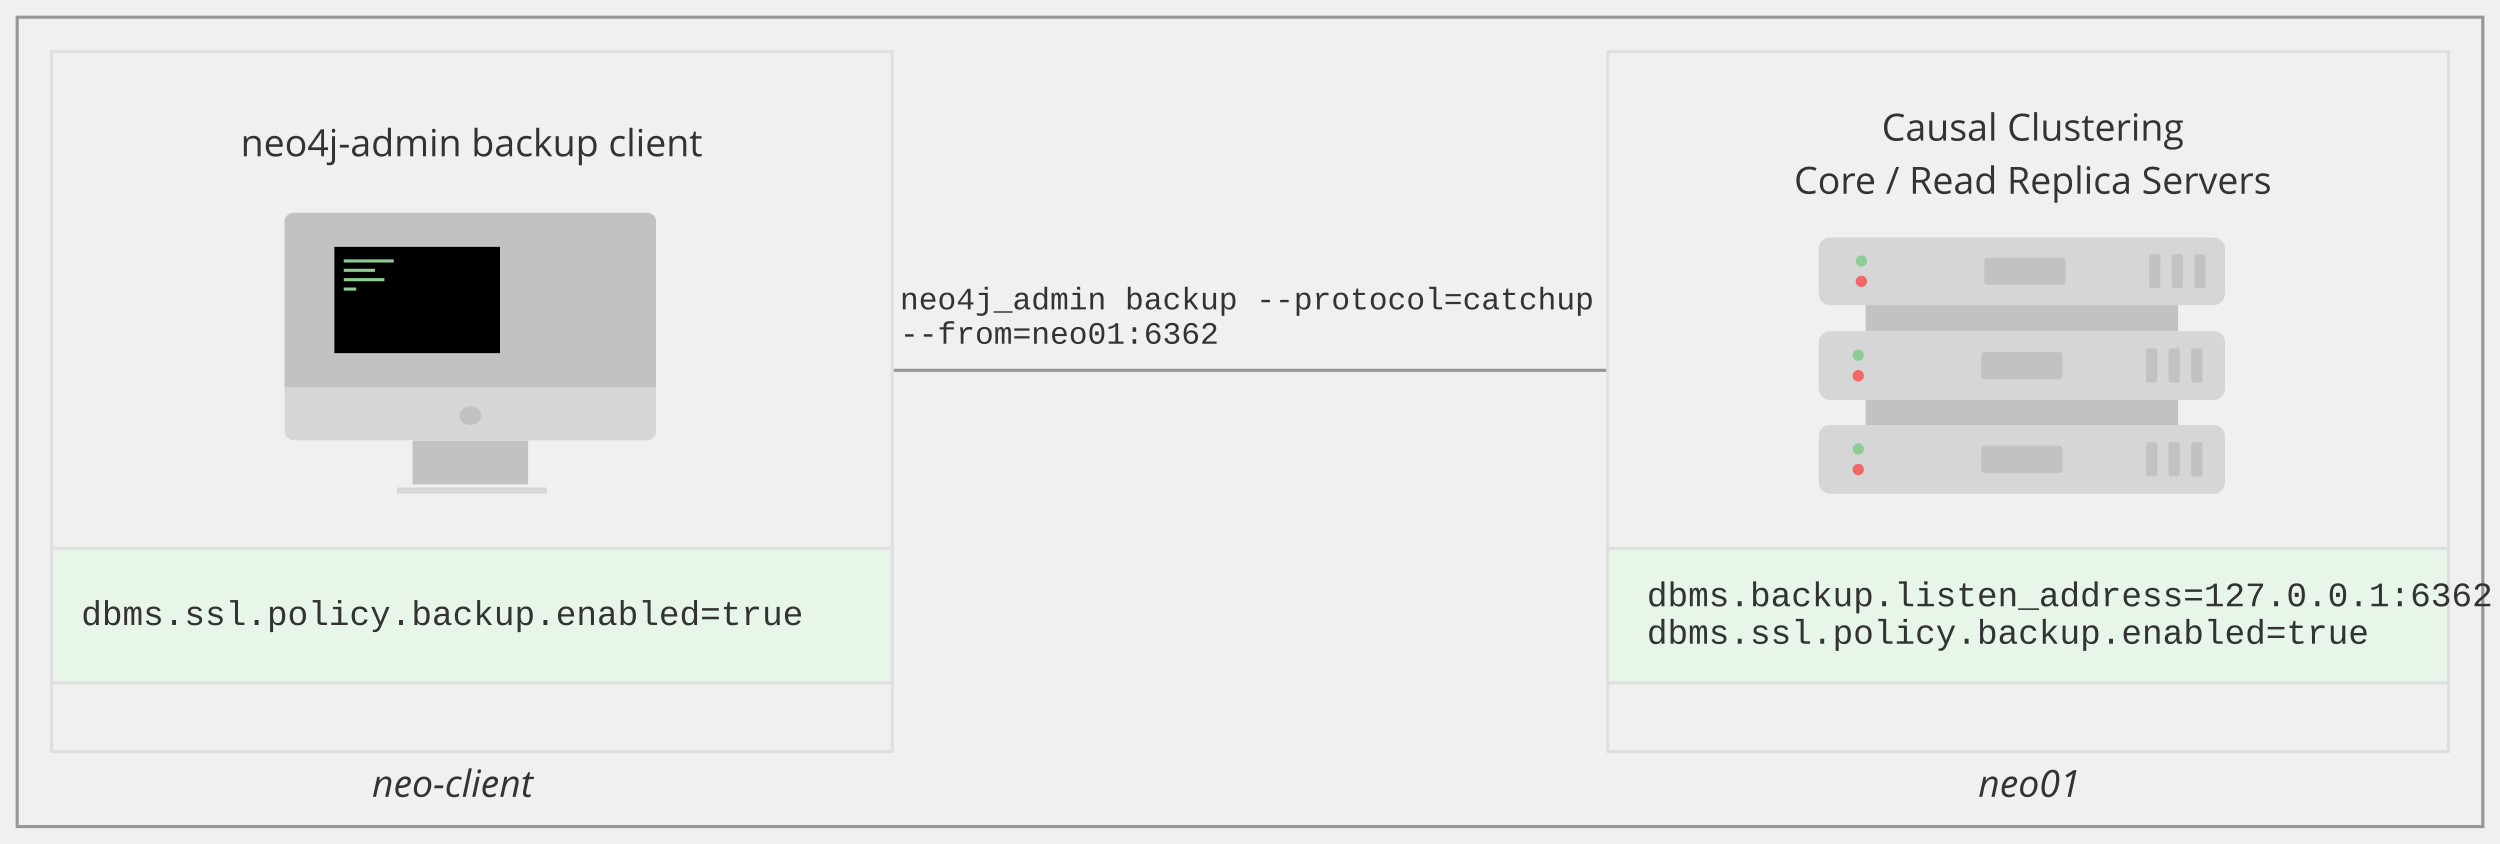
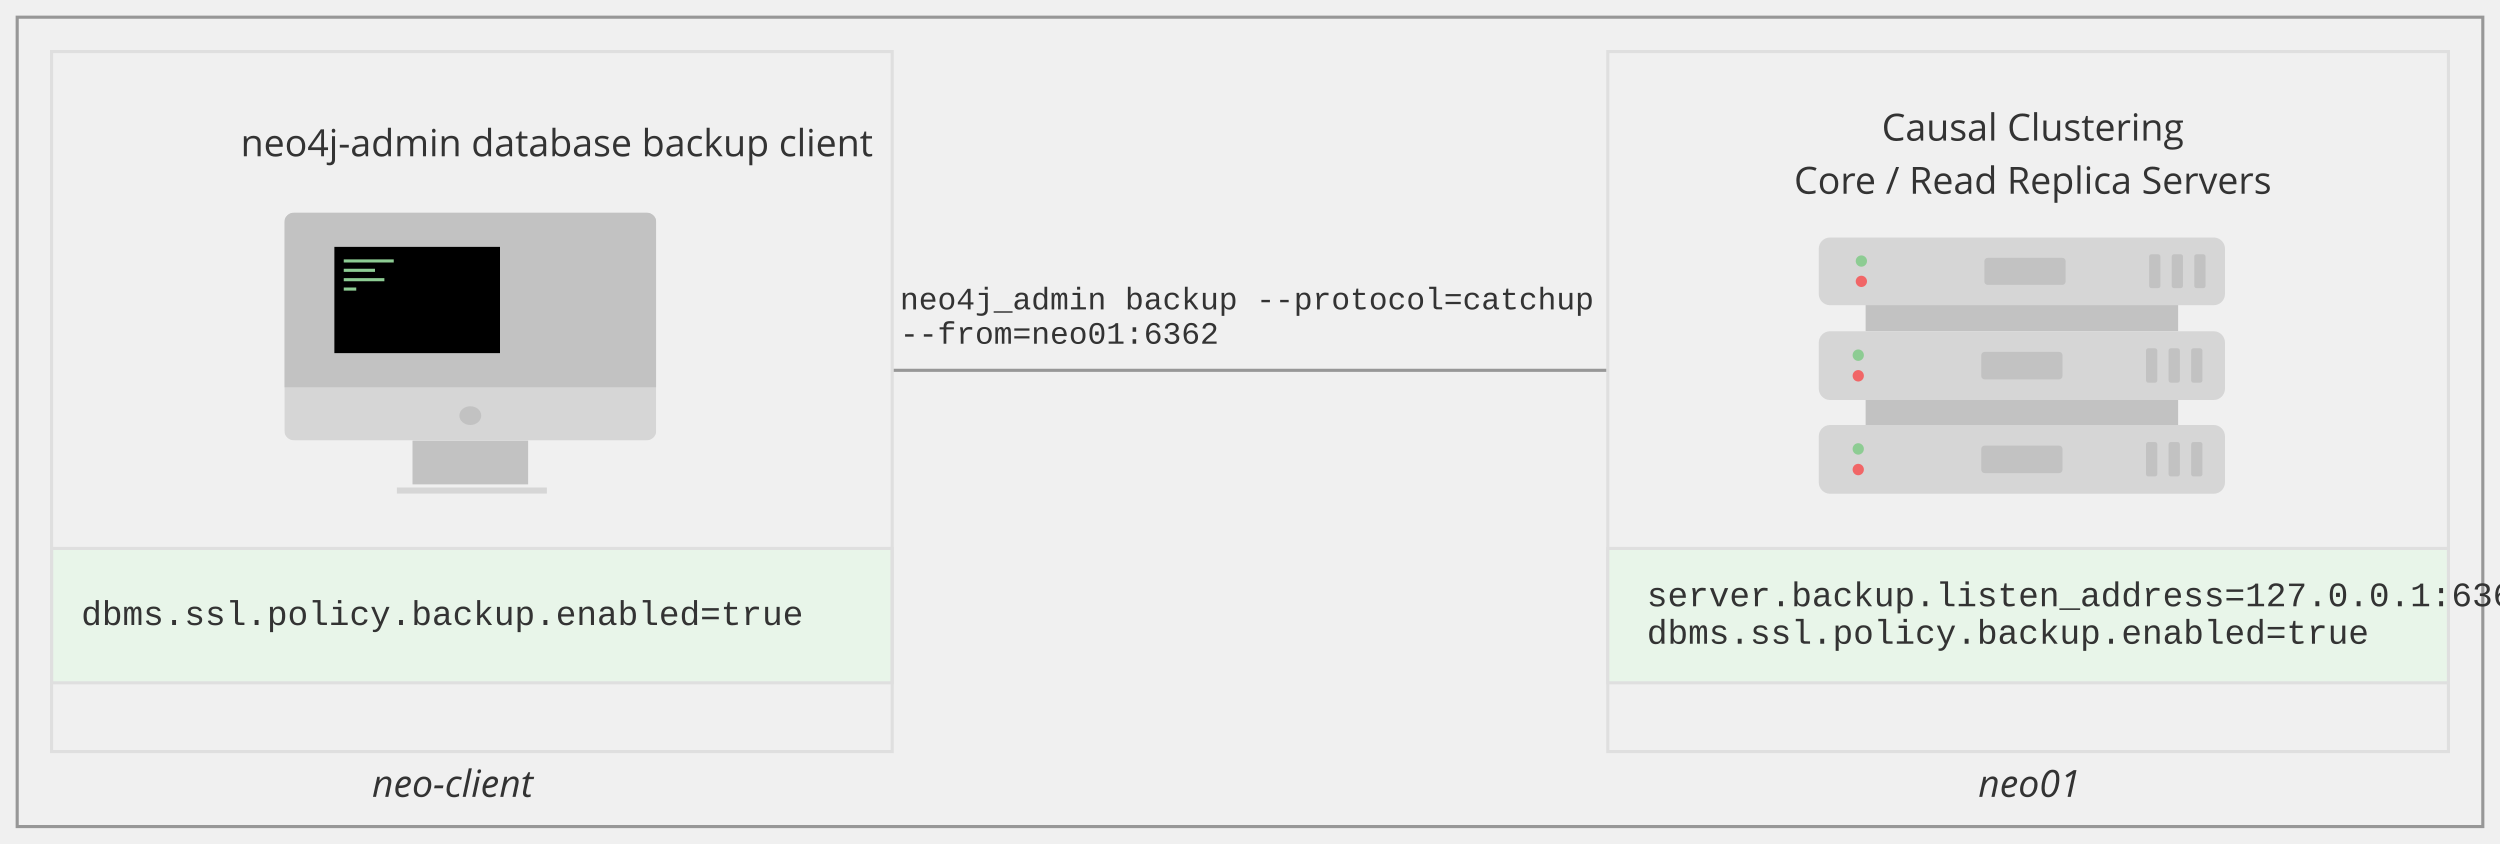
<svg xmlns="http://www.w3.org/2000/svg" xmlns:xlink="http://www.w3.org/1999/xlink" width="800px" height="270px" viewBox="0 0 800 270" version="1.1">
  <defs>
    <polygon id="path-1" points="0 0 119 0 119 72.962 0 72.962" />
    <polygon id="path-3" points="0 0 119 0 119 56 0 56" />
    <polygon id="path-5" points="0 90 119 90 119 0 0 0" />
  </defs>
  <g id="backup-backup_address" stroke="none" stroke-width="1" fill="none" fill-rule="evenodd">
    <rect id="Rectangle-45" stroke="#979797" x="5.5" y="5.5" width="789" height="259" />
    <rect id="Rectangle-15" fill="#C2C2C2" x="597" y="127" width="100" height="9" />
    <rect id="Rectangle-15" fill="#C2C2C2" x="597" y="97" width="100" height="9" />
    <g id="Page-1-Copy-2" transform="translate(582, 136)">
      <path d="M126.389,22 L3.611,22 C1.616,22 0,20.359 0,18.333 L0,3.667 C0,1.641 1.616,0 3.611,0 L126.389,0 C128.384,0 130,1.641 130,3.667 L130,18.333 C130,20.359 128.384,22 126.389,22" id="Fill-1" fill="#D6D6D6" />
      <path d="M14.444,14.254 C14.444,15.267 13.636,16.087 12.639,16.087 C11.642,16.087 10.833,15.267 10.833,14.254 C10.833,13.241 11.642,12.421 12.639,12.421 C13.636,12.421 14.444,13.241 14.444,14.254" id="Fill-3" fill="#F16667" />
      <path d="M14.444,7.654 C14.444,8.667 13.636,9.488 12.639,9.488 C11.642,9.488 10.833,8.667 10.833,7.654 C10.833,6.641 11.642,5.821 12.639,5.821 C13.636,5.821 14.444,6.641 14.444,7.654" id="Fill-5" fill="#8DCC93" />
      <path d="M107.611,16.454 L105.444,16.454 C105.045,16.454 104.722,16.126 104.722,15.721 L104.722,6.188 C104.722,5.782 105.045,5.454 105.444,5.454 L107.611,5.454 C108.01,5.454 108.333,5.782 108.333,6.188 L108.333,15.721 C108.333,16.126 108.01,16.454 107.611,16.454" id="Fill-7" fill="#C2C2C2" />
      <path d="M114.831,16.454 L112.67,16.454 C112.269,16.454 111.945,16.125 111.945,15.718 L111.945,6.19 C111.945,5.783 112.269,5.454 112.67,5.454 L114.831,5.454 C115.231,5.454 115.556,5.783 115.556,6.19 L115.556,15.718 C115.556,16.125 115.231,16.454 114.831,16.454" id="Fill-9" fill="#C2C2C2" />
      <path d="M122.059,16.454 L119.885,16.454 C119.488,16.454 119.167,16.128 119.167,15.725 L119.167,6.184 C119.167,5.78 119.488,5.454 119.885,5.454 L122.059,5.454 C122.456,5.454 122.778,5.78 122.778,6.184 L122.778,15.725 C122.778,16.128 122.456,16.454 122.059,16.454" id="Fill-11" fill="#C2C2C2" />
      <path d="M78,7.697 L78,14.303 C78,14.909 77.516,15.4 76.92,15.4 L53.08,15.4 C52.484,15.4 52,14.909 52,14.303 L52,7.697 C52,7.091 52.484,6.6 53.08,6.6 L76.92,6.6 C77.516,6.6 78,7.091 78,7.697" id="Fill-13" fill="#C2C2C2" />
    </g>
    <g id="Page-1-Copy-2" transform="translate(582, 106)">
      <path d="M126.389,22 L3.611,22 C1.616,22 0,20.359 0,18.333 L0,3.667 C0,1.641 1.616,0 3.611,0 L126.389,0 C128.384,0 130,1.641 130,3.667 L130,18.333 C130,20.359 128.384,22 126.389,22" id="Fill-1" fill="#D6D6D6" />
      <path d="M14.444,14.254 C14.444,15.267 13.636,16.087 12.639,16.087 C11.642,16.087 10.833,15.267 10.833,14.254 C10.833,13.241 11.642,12.421 12.639,12.421 C13.636,12.421 14.444,13.241 14.444,14.254" id="Fill-3" fill="#F16667" />
      <path d="M14.444,7.654 C14.444,8.667 13.636,9.488 12.639,9.488 C11.642,9.488 10.833,8.667 10.833,7.654 C10.833,6.641 11.642,5.821 12.639,5.821 C13.636,5.821 14.444,6.641 14.444,7.654" id="Fill-5" fill="#8DCC93" />
      <path d="M107.611,16.454 L105.444,16.454 C105.045,16.454 104.722,16.126 104.722,15.721 L104.722,6.188 C104.722,5.782 105.045,5.454 105.444,5.454 L107.611,5.454 C108.01,5.454 108.333,5.782 108.333,6.188 L108.333,15.721 C108.333,16.126 108.01,16.454 107.611,16.454" id="Fill-7" fill="#C2C2C2" />
      <path d="M114.831,16.454 L112.67,16.454 C112.269,16.454 111.945,16.125 111.945,15.718 L111.945,6.19 C111.945,5.783 112.269,5.454 112.67,5.454 L114.831,5.454 C115.231,5.454 115.556,5.783 115.556,6.19 L115.556,15.718 C115.556,16.125 115.231,16.454 114.831,16.454" id="Fill-9" fill="#C2C2C2" />
      <path d="M122.059,16.454 L119.885,16.454 C119.488,16.454 119.167,16.128 119.167,15.725 L119.167,6.184 C119.167,5.78 119.488,5.454 119.885,5.454 L122.059,5.454 C122.456,5.454 122.778,5.78 122.778,6.184 L122.778,15.725 C122.778,16.128 122.456,16.454 122.059,16.454" id="Fill-11" fill="#C2C2C2" />
      <path d="M78,7.697 L78,14.303 C78,14.909 77.516,15.4 76.92,15.4 L53.08,15.4 C52.484,15.4 52,14.909 52,14.303 L52,7.697 C52,7.091 52.484,6.6 53.08,6.6 L76.92,6.6 C77.516,6.6 78,7.091 78,7.697" id="Fill-13" fill="#C2C2C2" />
    </g>
    <g id="Page-1-Copy-2" transform="translate(582, 76)">
      <path d="M126.389,21.667 L3.611,21.667 C1.616,21.667 0,20.05 0,18.056 L0,3.611 C0,1.616 1.616,0 3.611,0 L126.389,0 C128.384,0 130,1.616 130,3.611 L130,18.056 C130,20.05 128.384,21.667 126.389,21.667" id="Fill-1" fill="#D6D6D6" />
      <path d="M15.444,14.038 C15.444,15.036 14.636,15.844 13.639,15.844 C12.642,15.844 11.833,15.036 11.833,14.038 C11.833,13.041 12.642,12.233 13.639,12.233 C14.636,12.233 15.444,13.041 15.444,14.038" id="Fill-3" fill="#F16667" />
      <path d="M15.444,7.538 C15.444,8.536 14.636,9.344 13.639,9.344 C12.642,9.344 11.833,8.536 11.833,7.538 C11.833,6.541 12.642,5.733 13.639,5.733 C14.636,5.733 15.444,6.541 15.444,7.538" id="Fill-5" fill="#8DCC93" />
      <path d="M108.611,16.205 L106.444,16.205 C106.045,16.205 105.722,15.882 105.722,15.483 L105.722,6.094 C105.722,5.694 106.045,5.372 106.444,5.372 L108.611,5.372 C109.01,5.372 109.333,5.694 109.333,6.094 L109.333,15.483 C109.333,15.882 109.01,16.205 108.611,16.205" id="Fill-7" fill="#C2C2C2" />
      <path d="M115.831,16.205 L113.67,16.205 C113.269,16.205 112.945,15.881 112.945,15.48 L112.945,6.097 C112.945,5.696 113.269,5.372 113.67,5.372 L115.831,5.372 C116.231,5.372 116.556,5.696 116.556,6.097 L116.556,15.48 C116.556,15.881 116.231,16.205 115.831,16.205" id="Fill-9" fill="#C2C2C2" />
      <path d="M123.059,16.205 L120.885,16.205 C120.488,16.205 120.167,15.883 120.167,15.486 L120.167,6.09 C120.167,5.693 120.488,5.372 120.885,5.372 L123.059,5.372 C123.456,5.372 123.778,5.693 123.778,6.09 L123.778,15.486 C123.778,15.883 123.456,16.205 123.059,16.205" id="Fill-11" fill="#C2C2C2" />
      <path d="M79,7.581 L79,14.086 C79,14.683 78.516,15.167 77.92,15.167 L54.08,15.167 C53.484,15.167 53,14.683 53,14.086 L53,7.581 C53,6.984 53.484,6.5 54.08,6.5 L77.92,6.5 C78.516,6.5 79,6.984 79,7.581" id="Fill-13" fill="#C2C2C2" />
    </g>
    <text id="Causal-Clustering-Co" font-family="OpenSans-Regular, Open Sans" font-size="12" font-weight="normal" fill="#333333">
      <tspan x="602.151" y="45">Causal Clustering</tspan>
      <tspan x="574.097" y="62">Core / Read Replica Servers</tspan>
    </text>
    <rect id="Rectangle-43" stroke="#DFDFDF" x="514.5" y="16.5" width="269" height="224" />
    <rect id="Rectangle-44" stroke="#DFDFDF" fill="#E8F5E9" x="514.5" y="175.5" width="269" height="43" />
-     <text id="dbms.backup.listen_address=" font-family="CourierNewPSMT, Courier New" font-size="11" font-weight="normal" fill="#333333">
-       <tspan x="527" y="194">dbms.backup.listen_address=127.0.0.1:6362</tspan>
+     <text id="server.backup.listen_address=" font-family="CourierNewPSMT, Courier New" font-size="11" font-weight="normal" fill="#333333">
+       <tspan x="527" y="194">server.backup.listen_address=127.0.0.1:6362</tspan>
      <tspan x="527" y="206">dbms.ssl.policy.backup.enabled=true</tspan>
    </text>
    <rect id="Rectangle-44" stroke="#DFDFDF" fill="#E8F5E9" x="16.5" y="175.5" width="269" height="43" />
    <text id="dbms.backup.ssl_poli" font-family="CourierNewPSMT, Courier New" font-size="11" font-weight="normal" fill="#333333">
      <tspan x="26" y="200">dbms.ssl.policy.backup.enabled=true</tspan>
    </text>
    <text id="neo4j-admin-backup-c" font-family="OpenSans-Regular, Open Sans" font-size="12" font-weight="normal" fill="#333333">
-       <tspan x="77" y="50">neo4j-admin backup client</tspan>
+       <tspan x="77" y="50">neo4j-admin database backup client</tspan>
    </text>
    <rect id="Rectangle-43" stroke="#DFDFDF" x="16.5" y="16.5" width="269" height="224" />
    <g id="Group-2" transform="translate(91, 68)">
      <g id="Page-1">
        <g id="Group-3">
          <mask id="mask-2" fill="white">
            <use xlink:href="#path-1" />
          </mask>
          <g id="Clip-2" />
          <path d="M115.694,72.962 L3.305,72.962 C1.48,72.962 -0,71.601 -0,69.92 L-0,3.041 C-0,1.362 1.48,-0 3.305,-0 L115.694,-0 C117.52,-0 119,1.362 119,3.041 L119,69.92 C119,71.601 117.52,72.962 115.694,72.962" id="Fill-1" fill="#D6D6D6" mask="url(#mask-2)" />
        </g>
        <path d="M59.5,62 C61.433,62 63,63.343 63,65 C63,66.657 61.433,68 59.5,68 C57.567,68 56,66.657 56,65 C56,63.343 57.567,62 59.5,62" id="Fill-4" fill="#C2C2C2" />
        <g id="Group-8">
          <mask id="mask-4" fill="white">
            <use xlink:href="#path-3" />
          </mask>
          <g id="Clip-7" />
          <path d="M119,3.043 L119,56 L-0,56 L-0,3.043 C-0,1.362 1.48,0 3.305,0 L115.694,0 C117.52,0 119,1.362 119,3.043" id="Fill-6" fill="#C2C2C2" mask="url(#mask-4)" />
        </g>
        <mask id="mask-6" fill="white">
          <use xlink:href="#path-5" />
        </mask>
        <g id="Clip-10" />
        <polygon id="Fill-9" fill="#C2C2C2" mask="url(#mask-6)" points="41 87 78 87 78 73 41 73" />
        <polygon id="Fill-11" fill="#D6D6D6" mask="url(#mask-6)" points="36 90 84 90 84 88 36 88" />
        <rect id="Rectangle-46" stroke="#000000" fill="#000000" mask="url(#mask-6)" x="16.5" y="11.5" width="52" height="33" />
      </g>
      <path d="M19.5,15.5 L34.5,15.5" id="Line-2" stroke="#8DCC93" stroke-linecap="square" />
      <path d="M19.5,18.5 L28.5,18.5" id="Line-2" stroke="#8DCC93" stroke-linecap="square" />
      <path d="M19.5,21.5 L31.5,21.5" id="Line-2" stroke="#8DCC93" stroke-linecap="square" />
      <path d="M19.5,24.5 L22.5,24.5" id="Line-2" stroke="#8DCC93" stroke-linecap="square" />
    </g>
    <text id="neo4j_admin-backup--" font-family="CourierNewPSMT, Courier New" font-size="10" font-weight="normal" fill="#333333">
      <tspan x="288" y="99">neo4j_admin backup --protocol=catchup</tspan>
      <tspan x="288" y="110">                   --from=neo01:6362</tspan>
    </text>
    <path d="M286.5,118.5 L513.5,118.5" id="Line-36" stroke="#979797" stroke-linecap="square" fill-rule="nonzero" />
    <text id="neo01" font-family="OpenSans-Italic, Open Sans" font-size="12" font-style="italic" font-weight="normal" fill="#333333">
      <tspan x="633" y="255">neo01</tspan>
    </text>
    <text id="neo-client" font-family="OpenSans-Italic, Open Sans" font-size="12" font-style="italic" font-weight="normal" fill="#333333">
      <tspan x="119" y="255">neo-client</tspan>
    </text>
  </g>
</svg>
